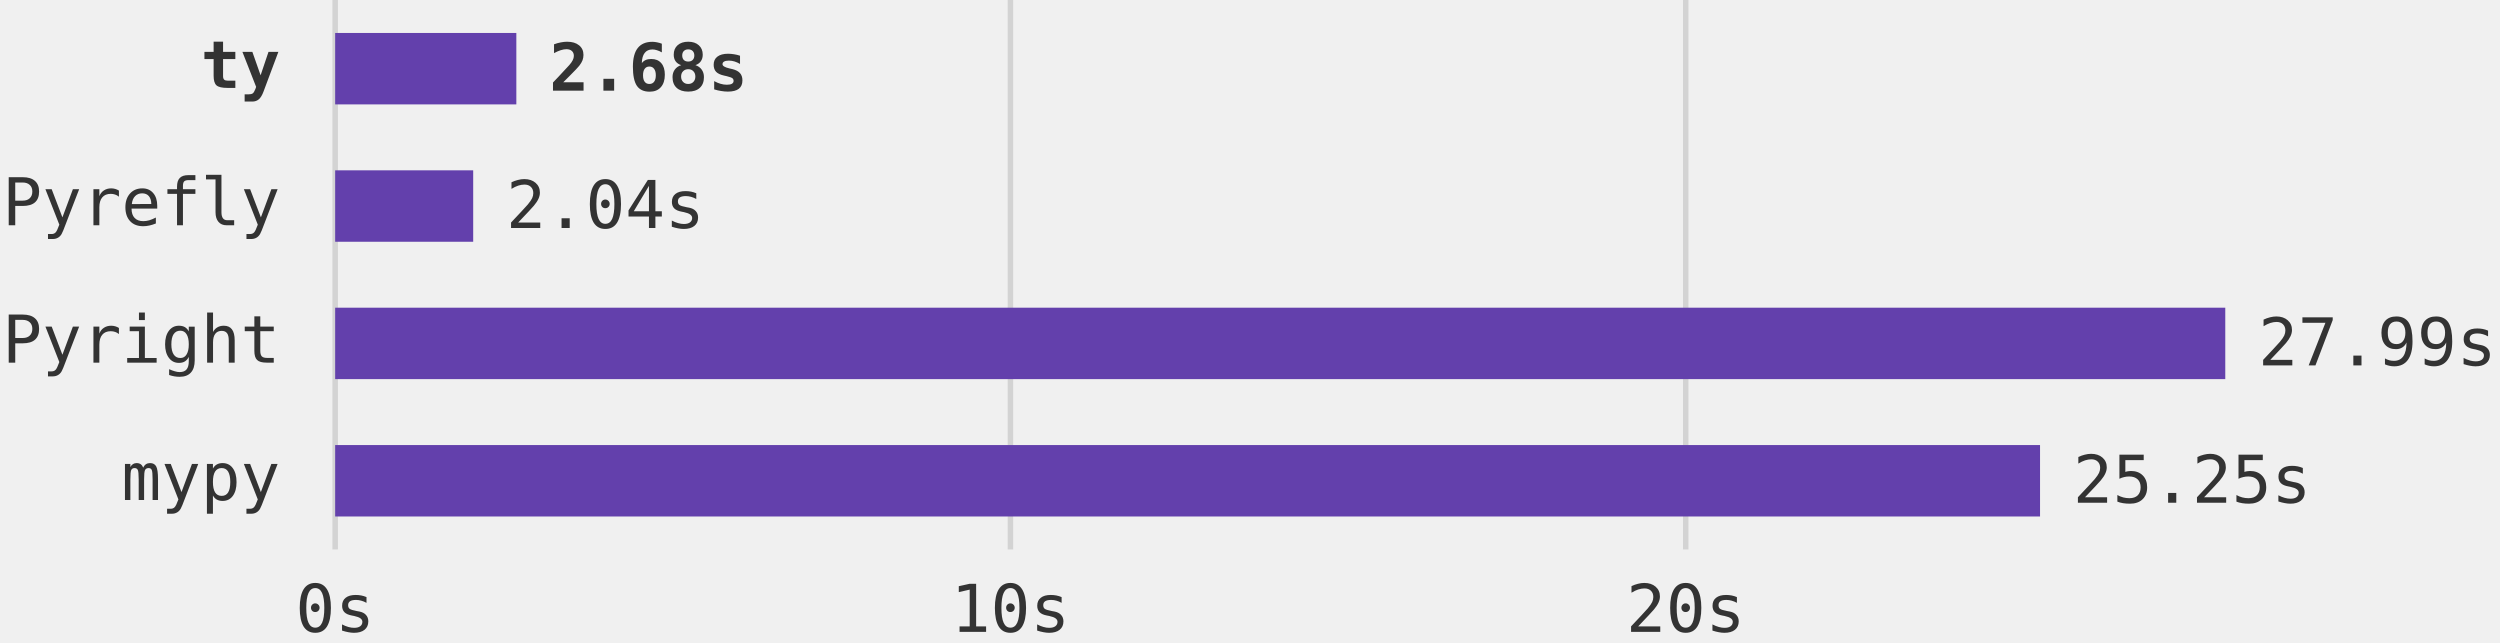
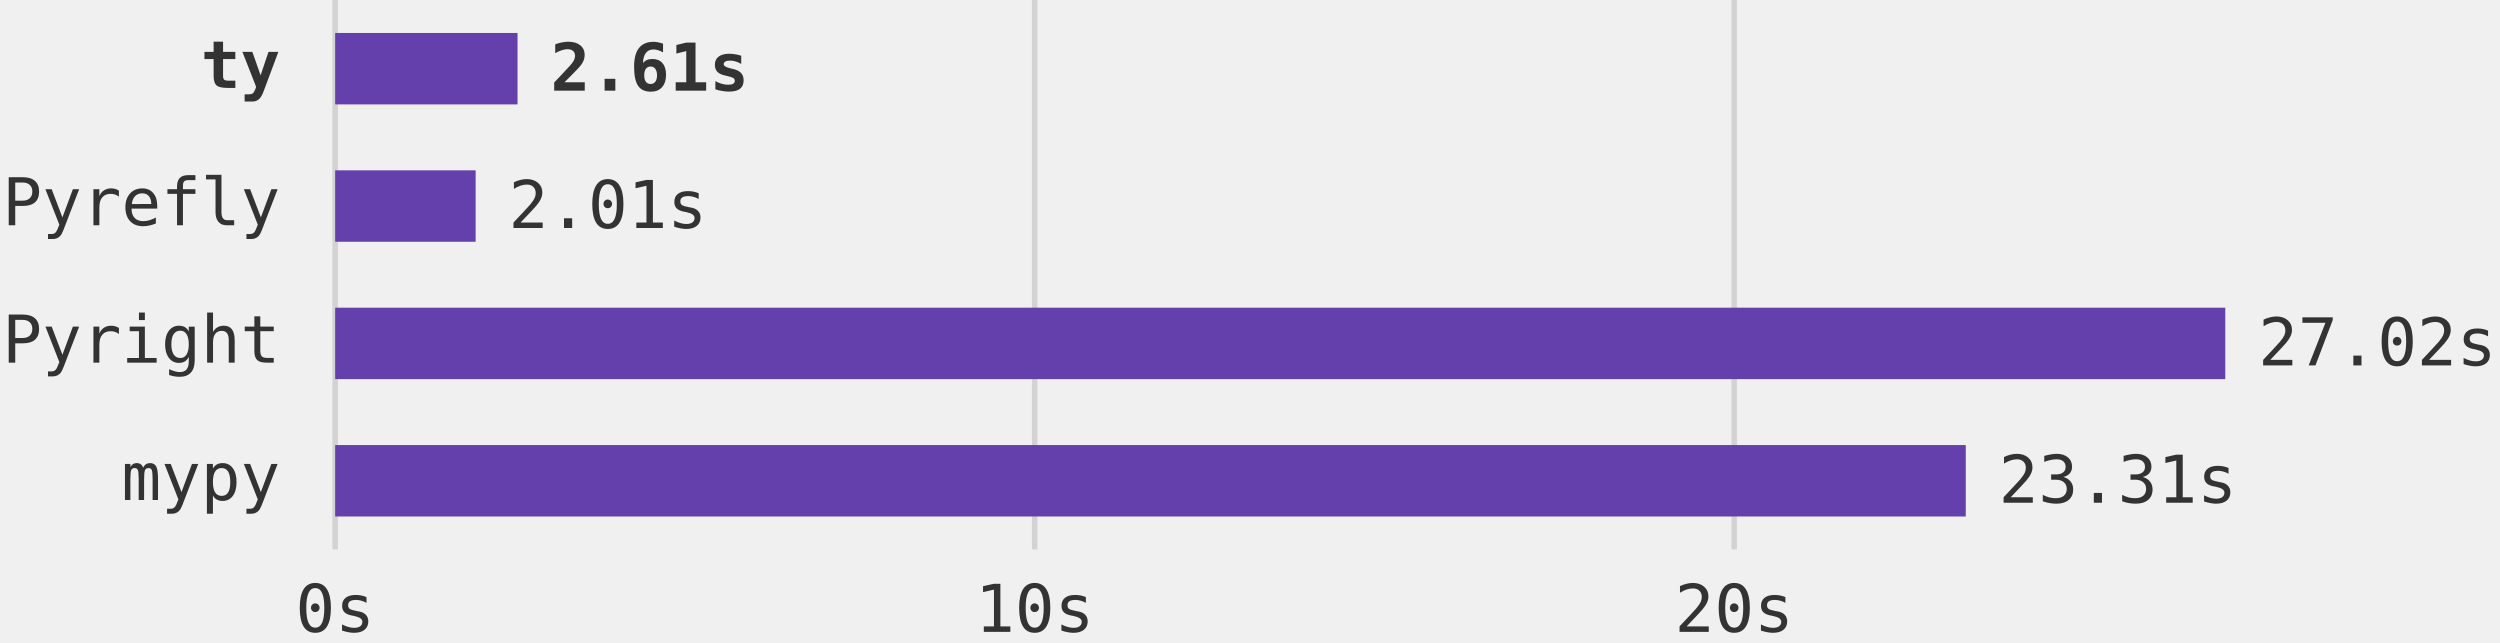
<svg xmlns="http://www.w3.org/2000/svg" viewBox="0 0 455 117" role="img" aria-labelledby="title description">
  <style>
    .benchmarkBar {
      fill: #6340AC;
    }
    .benchmarkLabel {
      fill: #333333;
    }
    .benchmarkGrid {
      stroke: rgba(127, 127, 127, 0.25);
    }

    @media (prefers-color-scheme: dark) {
      .benchmarkLabel {
        fill: #FFFFFF;
      }
    }
  </style>
  <g transform="translate(61, 0)" font-family="Roboto Mono, monospace" font-size="12">
    <g class="benchmarkGrid" aria-hidden="true">
      <line x1="0.000" y1="0" x2="0.000" y2="100" />
-       <line x1="122.901" y1="0" x2="122.901" y2="100" />
-       <line x1="245.802" y1="0" x2="245.802" y2="100" />
+       <line x1="127.313" y1="0" x2="127.313" y2="100" />
+       <line x1="254.626" y1="0" x2="254.626" y2="100" />
    </g>
    <g class="benchmarkLabel" aria-hidden="true" text-anchor="middle">
      <text x="0.000" y="115">0s</text>
-       <text x="122.901" y="115">10s</text>
-       <text x="245.802" y="115">20s</text>
+       <text x="127.313" y="115">10s</text>
+       <text x="254.626" y="115">20s</text>
    </g>
    <g class="benchmarkLabel" text-anchor="end">
      <text x="-10" y="16" font-weight="bold">ty</text>
      <text x="-10" y="41">Pyrefly</text>
      <text x="-10" y="66">Pyright</text>
      <text x="-10" y="91">mypy</text>
    </g>
    <g class="benchmarkBar">
-       <rect x="0" y="6" width="32.974" height="13" aria-label="ty: 2.683 seconds" />
-       <rect x="0" y="31" width="25.121" height="13" aria-label="Pyrefly: 2.044 seconds" />
-       <rect x="0" y="56" width="344.000" height="13" aria-label="Pyright: 27.990 seconds" />
-       <rect x="0" y="81" width="310.288" height="13" aria-label="mypy: 25.247 seconds" />
+       <rect x="0" y="6" width="33.191" height="13" aria-label="ty: 2.607 seconds" />
+       <rect x="0" y="31" width="25.564" height="13" aria-label="Pyrefly: 2.008 seconds" />
+       <rect x="0" y="56" width="344.000" height="13" aria-label="Pyright: 27.020 seconds" />
+       <rect x="0" y="81" width="296.767" height="13" aria-label="mypy: 23.310 seconds" />
    </g>
    <g class="benchmarkLabel">
-       <text x="38.974" y="16.5" font-weight="bold">2.68s</text>
-       <text x="31.121" y="41.5">2.04s</text>
-       <text x="350.000" y="66.5">27.99s</text>
-       <text x="316.288" y="91.5">25.25s</text>
+       <text x="39.191" y="16.5" font-weight="bold">2.61s</text>
+       <text x="31.564" y="41.5">2.01s</text>
+       <text x="350.000" y="66.5">27.02s</text>
+       <text x="302.767" y="91.5">23.31s</text>
    </g>
  </g>
</svg>
